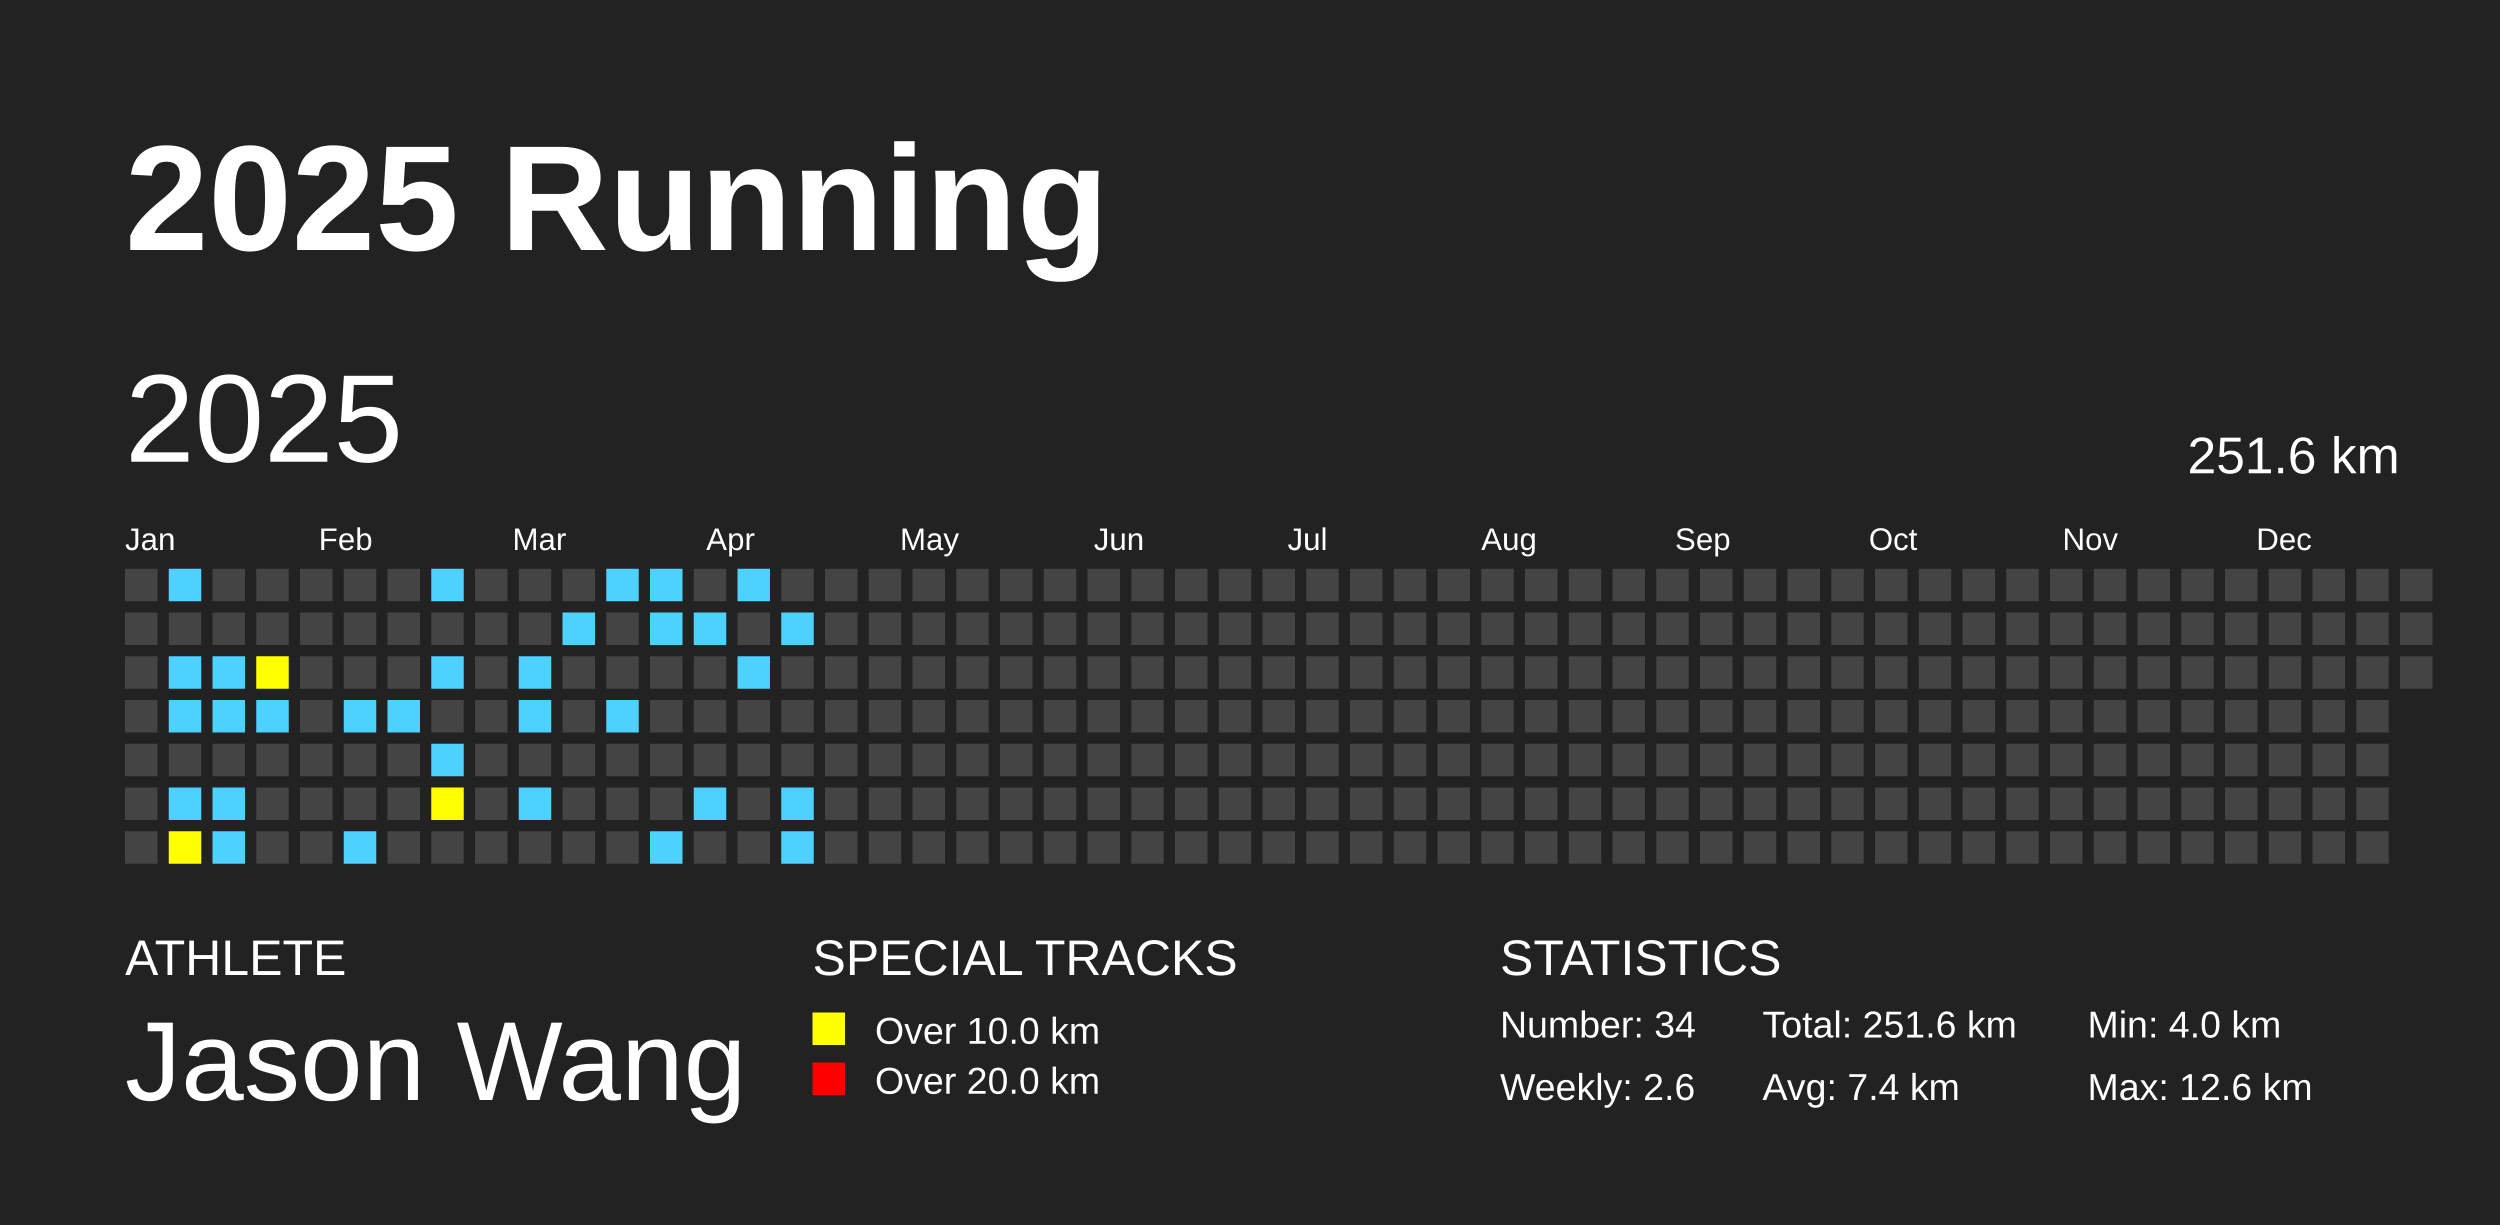
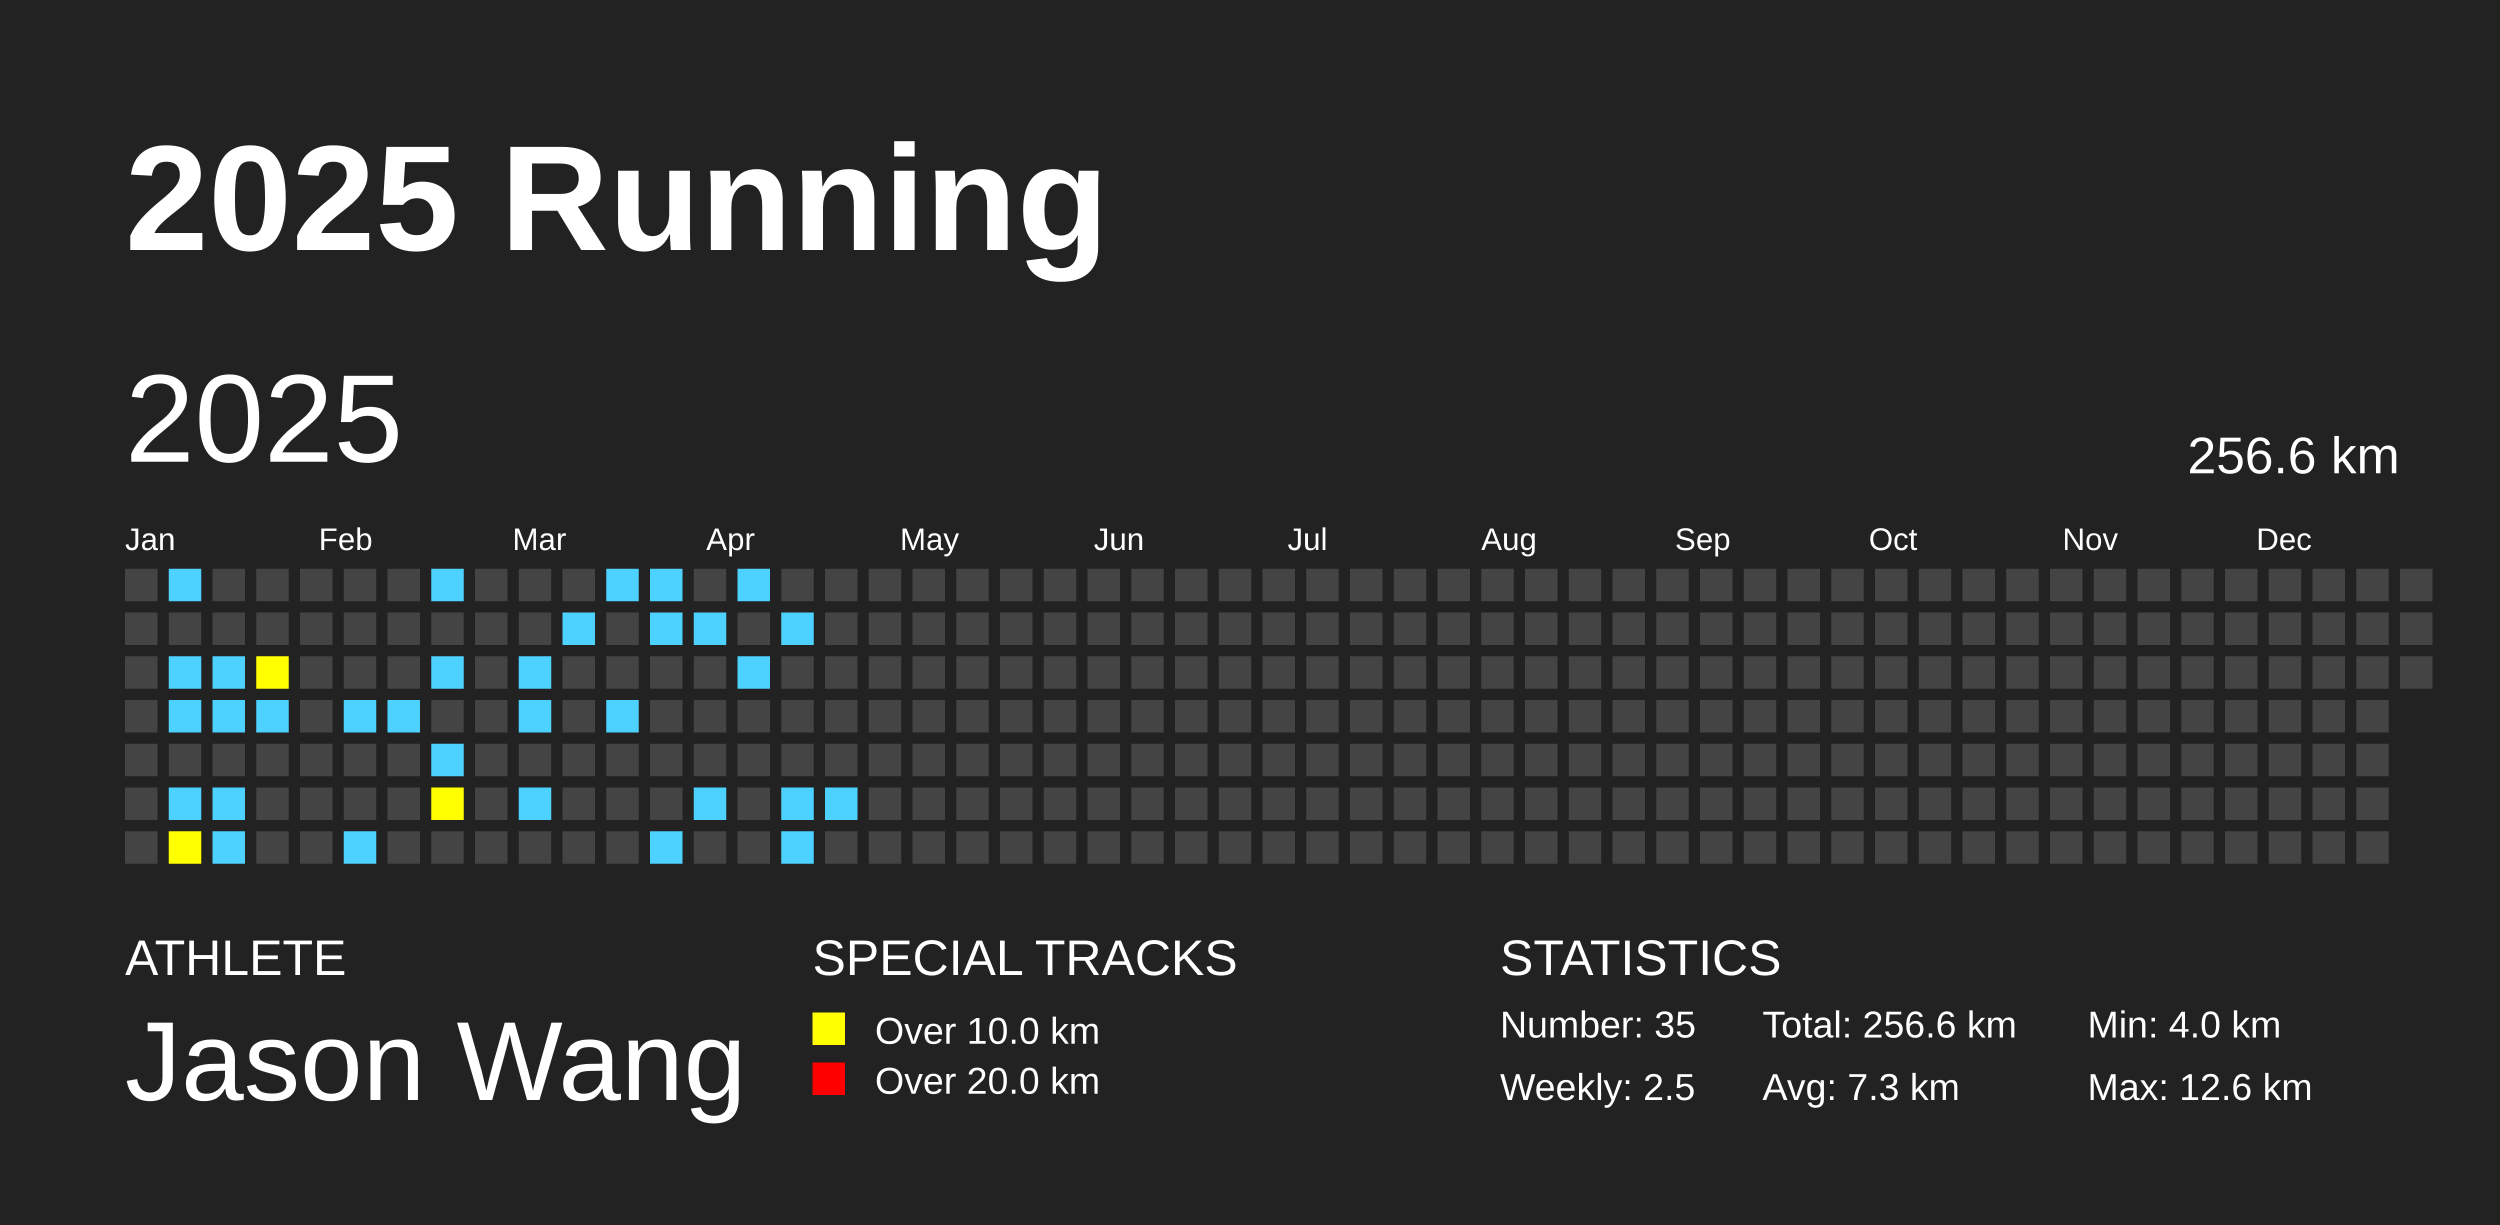
<svg xmlns="http://www.w3.org/2000/svg" baseProfile="full" height="98mm" version="1.1" viewBox="0,0,200,98" width="200mm">
  <defs />
  <rect fill="#222222" height="98" width="200" x="0" y="0" />
  <text fill="#FFFFFF" style="font-size:12px; font-family:Arial; font-weight:bold;" x="10" y="20">2025 Running</text>
  <text fill="#FFFFFF" style="font-size:4px; font-family:Arial" x="10" y="78">ATHLETE</text>
  <text fill="#FFFFFF" style="font-size:9px; font-family:Arial" x="10" y="88">Jason Wang</text>
  <text fill="#FFFFFF" style="font-size:4px; font-family:Arial" x="65" y="78">SPECIAL TRACKS</text>
  <rect fill="yellow" height="2.6" width="2.6" x="65" y="81" />
  <text fill="#FFFFFF" style="font-size:3px; font-family:Arial" x="70" y="83.5">Over 10.0 km</text>
  <rect fill="red" height="2.6" width="2.6" x="65" y="85" />
  <text fill="#FFFFFF" style="font-size:3px; font-family:Arial" x="70" y="87.5">Over 20.0 km</text>
  <text fill="#FFFFFF" style="font-size:4px; font-family:Arial" x="120" y="78">STATISTICS</text>
-   <text fill="#FFFFFF" style="font-size:3px; font-family:Arial" x="120" y="83">Number: 34</text>
-   <text fill="#FFFFFF" style="font-size:3px; font-family:Arial" x="120" y="88">Weekly: 2.6</text>
-   <text fill="#FFFFFF" style="font-size:3px; font-family:Arial" x="141" y="83">Total: 251.6 km</text>
-   <text fill="#FFFFFF" style="font-size:3px; font-family:Arial" x="141" y="88">Avg: 7.4 km</text>
+   <text fill="#FFFFFF" style="font-size:3px; font-family:Arial" x="120" y="83">Number: 35</text>
+   <text fill="#FFFFFF" style="font-size:3px; font-family:Arial" x="120" y="88">Weekly: 2.5</text>
+   <text fill="#FFFFFF" style="font-size:3px; font-family:Arial" x="141" y="83">Total: 256.6 km</text>
+   <text fill="#FFFFFF" style="font-size:3px; font-family:Arial" x="141" y="88">Avg: 7.3 km</text>
  <text fill="#FFFFFF" style="font-size:3px; font-family:Arial" x="167" y="83">Min: 4.0 km</text>
  <text fill="#FFFFFF" style="font-size:3px; font-family:Arial" x="167" y="88">Max: 12.6 km</text>
  <text dominant-baseline="hanging" fill="#FFFFFF" style="font-size:10.0px; font-family:Arial;" x="10" y="30">2025</text>
-   <text dominant-baseline="hanging" fill="#FFFFFF" style="font-size:4.125px; font-family:Arial;" x="175" y="35">251.6 km</text>
+   <text dominant-baseline="hanging" fill="#FFFFFF" style="font-size:4.125px; font-family:Arial;" x="175" y="35">256.6 km</text>
  <text fill="#FFFFFF" style="font-size:2.5px; font-family:Arial" x="10.0" y="44">Jan</text>
  <text fill="#FFFFFF" style="font-size:2.5px; font-family:Arial" x="25.5" y="44">Feb</text>
  <text fill="#FFFFFF" style="font-size:2.5px; font-family:Arial" x="41.0" y="44">Mar</text>
  <text fill="#FFFFFF" style="font-size:2.5px; font-family:Arial" x="56.5" y="44">Apr</text>
  <text fill="#FFFFFF" style="font-size:2.5px; font-family:Arial" x="72.0" y="44">May</text>
  <text fill="#FFFFFF" style="font-size:2.5px; font-family:Arial" x="87.5" y="44">Jun</text>
  <text fill="#FFFFFF" style="font-size:2.5px; font-family:Arial" x="103.0" y="44">Jul</text>
  <text fill="#FFFFFF" style="font-size:2.5px; font-family:Arial" x="118.5" y="44">Aug</text>
  <text fill="#FFFFFF" style="font-size:2.5px; font-family:Arial" x="134.0" y="44">Sep</text>
  <text fill="#FFFFFF" style="font-size:2.5px; font-family:Arial" x="149.5" y="44">Oct</text>
  <text fill="#FFFFFF" style="font-size:2.5px; font-family:Arial" x="165.0" y="44">Nov</text>
  <text fill="#FFFFFF" style="font-size:2.5px; font-family:Arial" x="180.5" y="44">Dec</text>
  <rect fill="#444444" height="2.6" width="2.6" x="10.0" y="45.5" />
  <rect fill="#444444" height="2.6" width="2.6" x="10.0" y="49.0" />
  <rect fill="#444444" height="2.6" width="2.6" x="10.0" y="52.5" />
  <rect fill="#444444" height="2.6" width="2.6" x="10.0" y="56.0" />
  <rect fill="#444444" height="2.6" width="2.6" x="10.0" y="59.5" />
  <rect fill="#444444" height="2.6" width="2.6" x="10.0" y="63.0" />
  <rect fill="#444444" height="2.6" width="2.6" x="10.0" y="66.5" />
  <rect fill="#4DD2FF" height="2.6" width="2.6" x="13.5" y="45.5" />
  <rect fill="#444444" height="2.6" width="2.6" x="13.5" y="49.0" />
  <rect fill="#4DD2FF" height="2.6" width="2.6" x="13.5" y="52.5" />
  <rect fill="#4DD2FF" height="2.6" width="2.6" x="13.5" y="56.0" />
  <rect fill="#444444" height="2.6" width="2.6" x="13.5" y="59.5" />
  <rect fill="#4DD2FF" height="2.6" width="2.6" x="13.5" y="63.0" />
  <rect fill="yellow" height="2.6" width="2.6" x="13.5" y="66.5" />
  <rect fill="#444444" height="2.6" width="2.6" x="17.0" y="45.5" />
  <rect fill="#444444" height="2.6" width="2.6" x="17.0" y="49.0" />
  <rect fill="#4DD2FF" height="2.6" width="2.6" x="17.0" y="52.5" />
  <rect fill="#4DD2FF" height="2.6" width="2.6" x="17.0" y="56.0" />
  <rect fill="#444444" height="2.6" width="2.6" x="17.0" y="59.5" />
  <rect fill="#4DD2FF" height="2.6" width="2.6" x="17.0" y="63.0" />
  <rect fill="#4DD2FF" height="2.6" width="2.6" x="17.0" y="66.5" />
  <rect fill="#444444" height="2.6" width="2.6" x="20.5" y="45.5" />
  <rect fill="#444444" height="2.6" width="2.6" x="20.5" y="49.0" />
  <rect fill="yellow" height="2.6" width="2.6" x="20.5" y="52.5" />
  <rect fill="#4DD2FF" height="2.6" width="2.6" x="20.5" y="56.0" />
  <rect fill="#444444" height="2.6" width="2.6" x="20.5" y="59.5" />
  <rect fill="#444444" height="2.6" width="2.6" x="20.5" y="63.0" />
  <rect fill="#444444" height="2.6" width="2.6" x="20.5" y="66.5" />
  <rect fill="#444444" height="2.6" width="2.6" x="24.0" y="45.5" />
  <rect fill="#444444" height="2.6" width="2.6" x="24.0" y="49.0" />
  <rect fill="#444444" height="2.6" width="2.6" x="24.0" y="52.5" />
  <rect fill="#444444" height="2.6" width="2.6" x="24.0" y="56.0" />
  <rect fill="#444444" height="2.6" width="2.6" x="24.0" y="59.5" />
  <rect fill="#444444" height="2.6" width="2.6" x="24.0" y="63.0" />
  <rect fill="#444444" height="2.6" width="2.6" x="24.0" y="66.5" />
  <rect fill="#444444" height="2.6" width="2.6" x="27.5" y="45.5" />
  <rect fill="#444444" height="2.6" width="2.6" x="27.5" y="49.0" />
  <rect fill="#444444" height="2.6" width="2.6" x="27.5" y="52.5" />
  <rect fill="#4DD2FF" height="2.6" width="2.6" x="27.5" y="56.0" />
  <rect fill="#444444" height="2.6" width="2.6" x="27.5" y="59.5" />
  <rect fill="#444444" height="2.6" width="2.6" x="27.5" y="63.0" />
  <rect fill="#4DD2FF" height="2.6" width="2.6" x="27.5" y="66.5" />
  <rect fill="#444444" height="2.6" width="2.6" x="31.0" y="45.5" />
  <rect fill="#444444" height="2.6" width="2.6" x="31.0" y="49.0" />
  <rect fill="#444444" height="2.6" width="2.6" x="31.0" y="52.5" />
  <rect fill="#4DD2FF" height="2.6" width="2.6" x="31.0" y="56.0" />
  <rect fill="#444444" height="2.6" width="2.6" x="31.0" y="59.5" />
  <rect fill="#444444" height="2.6" width="2.6" x="31.0" y="63.0" />
  <rect fill="#444444" height="2.6" width="2.6" x="31.0" y="66.5" />
  <rect fill="#4DD2FF" height="2.6" width="2.6" x="34.5" y="45.5" />
  <rect fill="#444444" height="2.6" width="2.6" x="34.5" y="49.0" />
  <rect fill="#4DD2FF" height="2.6" width="2.6" x="34.5" y="52.5" />
  <rect fill="#444444" height="2.6" width="2.6" x="34.5" y="56.0" />
  <rect fill="#4DD2FF" height="2.6" width="2.6" x="34.5" y="59.5" />
  <rect fill="yellow" height="2.6" width="2.6" x="34.5" y="63.0" />
  <rect fill="#444444" height="2.6" width="2.6" x="34.5" y="66.5" />
  <rect fill="#444444" height="2.6" width="2.6" x="38.0" y="45.5" />
  <rect fill="#444444" height="2.6" width="2.6" x="38.0" y="49.0" />
  <rect fill="#444444" height="2.6" width="2.6" x="38.0" y="52.5" />
  <rect fill="#444444" height="2.6" width="2.6" x="38.0" y="56.0" />
  <rect fill="#444444" height="2.6" width="2.6" x="38.0" y="59.5" />
  <rect fill="#444444" height="2.6" width="2.6" x="38.0" y="63.0" />
  <rect fill="#444444" height="2.6" width="2.6" x="38.0" y="66.5" />
  <rect fill="#444444" height="2.6" width="2.6" x="41.5" y="45.5" />
  <rect fill="#444444" height="2.6" width="2.6" x="41.5" y="49.0" />
  <rect fill="#4DD2FF" height="2.6" width="2.6" x="41.5" y="52.5" />
  <rect fill="#4DD2FF" height="2.6" width="2.6" x="41.5" y="56.0" />
  <rect fill="#444444" height="2.6" width="2.6" x="41.5" y="59.5" />
  <rect fill="#4DD2FF" height="2.6" width="2.6" x="41.5" y="63.0" />
  <rect fill="#444444" height="2.6" width="2.6" x="41.5" y="66.5" />
  <rect fill="#444444" height="2.6" width="2.6" x="45.0" y="45.5" />
  <rect fill="#4DD2FF" height="2.6" width="2.6" x="45.0" y="49.0" />
  <rect fill="#444444" height="2.6" width="2.6" x="45.0" y="52.5" />
  <rect fill="#444444" height="2.6" width="2.6" x="45.0" y="56.0" />
  <rect fill="#444444" height="2.6" width="2.6" x="45.0" y="59.5" />
  <rect fill="#444444" height="2.6" width="2.6" x="45.0" y="63.0" />
  <rect fill="#444444" height="2.6" width="2.6" x="45.0" y="66.5" />
  <rect fill="#4DD2FF" height="2.6" width="2.6" x="48.5" y="45.5" />
  <rect fill="#444444" height="2.6" width="2.6" x="48.5" y="49.0" />
  <rect fill="#444444" height="2.6" width="2.6" x="48.5" y="52.5" />
  <rect fill="#4DD2FF" height="2.6" width="2.6" x="48.5" y="56.0" />
  <rect fill="#444444" height="2.6" width="2.6" x="48.5" y="59.5" />
  <rect fill="#444444" height="2.6" width="2.6" x="48.5" y="63.0" />
  <rect fill="#444444" height="2.6" width="2.6" x="48.5" y="66.5" />
  <rect fill="#4DD2FF" height="2.6" width="2.6" x="52.0" y="45.5" />
  <rect fill="#4DD2FF" height="2.6" width="2.6" x="52.0" y="49.0" />
  <rect fill="#444444" height="2.6" width="2.6" x="52.0" y="52.5" />
  <rect fill="#444444" height="2.6" width="2.6" x="52.0" y="56.0" />
  <rect fill="#444444" height="2.6" width="2.6" x="52.0" y="59.5" />
  <rect fill="#444444" height="2.6" width="2.6" x="52.0" y="63.0" />
  <rect fill="#4DD2FF" height="2.6" width="2.6" x="52.0" y="66.5" />
  <rect fill="#444444" height="2.6" width="2.6" x="55.5" y="45.5" />
  <rect fill="#4DD2FF" height="2.6" width="2.6" x="55.5" y="49.0" />
  <rect fill="#444444" height="2.6" width="2.6" x="55.5" y="52.5" />
  <rect fill="#444444" height="2.6" width="2.6" x="55.5" y="56.0" />
  <rect fill="#444444" height="2.6" width="2.6" x="55.5" y="59.5" />
  <rect fill="#4DD2FF" height="2.6" width="2.6" x="55.5" y="63.0" />
  <rect fill="#444444" height="2.6" width="2.6" x="55.5" y="66.5" />
  <rect fill="#4DD2FF" height="2.6" width="2.6" x="59.0" y="45.5" />
  <rect fill="#444444" height="2.6" width="2.6" x="59.0" y="49.0" />
  <rect fill="#4DD2FF" height="2.6" width="2.6" x="59.0" y="52.5" />
  <rect fill="#444444" height="2.6" width="2.6" x="59.0" y="56.0" />
  <rect fill="#444444" height="2.6" width="2.6" x="59.0" y="59.5" />
  <rect fill="#444444" height="2.6" width="2.6" x="59.0" y="63.0" />
  <rect fill="#444444" height="2.6" width="2.6" x="59.0" y="66.5" />
  <rect fill="#444444" height="2.6" width="2.6" x="62.5" y="45.5" />
  <rect fill="#4DD2FF" height="2.6" width="2.6" x="62.5" y="49.0" />
  <rect fill="#444444" height="2.6" width="2.6" x="62.5" y="52.5" />
  <rect fill="#444444" height="2.6" width="2.6" x="62.5" y="56.0" />
  <rect fill="#444444" height="2.6" width="2.6" x="62.5" y="59.5" />
  <rect fill="#4DD2FF" height="2.6" width="2.6" x="62.5" y="63.0" />
  <rect fill="#4DD2FF" height="2.6" width="2.6" x="62.5" y="66.5" />
  <rect fill="#444444" height="2.6" width="2.6" x="66.0" y="45.5" />
  <rect fill="#444444" height="2.6" width="2.6" x="66.0" y="49.0" />
  <rect fill="#444444" height="2.6" width="2.6" x="66.0" y="52.5" />
  <rect fill="#444444" height="2.6" width="2.6" x="66.0" y="56.0" />
  <rect fill="#444444" height="2.6" width="2.6" x="66.0" y="59.5" />
-   <rect fill="#444444" height="2.6" width="2.6" x="66.0" y="63.0" />
+   <rect fill="#4DD2FF" height="2.6" width="2.6" x="66.0" y="63.0" />
  <rect fill="#444444" height="2.6" width="2.6" x="66.0" y="66.5" />
  <rect fill="#444444" height="2.6" width="2.6" x="69.5" y="45.5" />
  <rect fill="#444444" height="2.6" width="2.6" x="69.5" y="49.0" />
  <rect fill="#444444" height="2.6" width="2.6" x="69.5" y="52.5" />
  <rect fill="#444444" height="2.6" width="2.6" x="69.5" y="56.0" />
  <rect fill="#444444" height="2.6" width="2.6" x="69.5" y="59.5" />
  <rect fill="#444444" height="2.6" width="2.6" x="69.5" y="63.0" />
  <rect fill="#444444" height="2.6" width="2.6" x="69.5" y="66.5" />
  <rect fill="#444444" height="2.6" width="2.6" x="73.0" y="45.5" />
  <rect fill="#444444" height="2.6" width="2.6" x="73.0" y="49.0" />
  <rect fill="#444444" height="2.6" width="2.6" x="73.0" y="52.5" />
  <rect fill="#444444" height="2.6" width="2.6" x="73.0" y="56.0" />
  <rect fill="#444444" height="2.6" width="2.6" x="73.0" y="59.5" />
  <rect fill="#444444" height="2.6" width="2.6" x="73.0" y="63.0" />
  <rect fill="#444444" height="2.6" width="2.6" x="73.0" y="66.5" />
  <rect fill="#444444" height="2.6" width="2.6" x="76.5" y="45.5" />
  <rect fill="#444444" height="2.6" width="2.6" x="76.5" y="49.0" />
  <rect fill="#444444" height="2.6" width="2.6" x="76.5" y="52.5" />
  <rect fill="#444444" height="2.6" width="2.6" x="76.5" y="56.0" />
  <rect fill="#444444" height="2.6" width="2.6" x="76.5" y="59.5" />
  <rect fill="#444444" height="2.6" width="2.6" x="76.5" y="63.0" />
  <rect fill="#444444" height="2.6" width="2.6" x="76.5" y="66.5" />
  <rect fill="#444444" height="2.6" width="2.6" x="80.0" y="45.5" />
  <rect fill="#444444" height="2.6" width="2.6" x="80.0" y="49.0" />
  <rect fill="#444444" height="2.6" width="2.6" x="80.0" y="52.5" />
  <rect fill="#444444" height="2.6" width="2.6" x="80.0" y="56.0" />
  <rect fill="#444444" height="2.6" width="2.6" x="80.0" y="59.5" />
  <rect fill="#444444" height="2.6" width="2.6" x="80.0" y="63.0" />
  <rect fill="#444444" height="2.6" width="2.6" x="80.0" y="66.5" />
  <rect fill="#444444" height="2.6" width="2.6" x="83.5" y="45.5" />
  <rect fill="#444444" height="2.6" width="2.6" x="83.5" y="49.0" />
  <rect fill="#444444" height="2.6" width="2.6" x="83.5" y="52.5" />
  <rect fill="#444444" height="2.6" width="2.6" x="83.5" y="56.0" />
  <rect fill="#444444" height="2.6" width="2.6" x="83.5" y="59.5" />
  <rect fill="#444444" height="2.6" width="2.6" x="83.5" y="63.0" />
  <rect fill="#444444" height="2.6" width="2.6" x="83.5" y="66.5" />
  <rect fill="#444444" height="2.6" width="2.6" x="87.0" y="45.5" />
  <rect fill="#444444" height="2.6" width="2.6" x="87.0" y="49.0" />
  <rect fill="#444444" height="2.6" width="2.6" x="87.0" y="52.5" />
  <rect fill="#444444" height="2.6" width="2.6" x="87.0" y="56.0" />
  <rect fill="#444444" height="2.6" width="2.6" x="87.0" y="59.5" />
  <rect fill="#444444" height="2.6" width="2.6" x="87.0" y="63.0" />
  <rect fill="#444444" height="2.6" width="2.6" x="87.0" y="66.5" />
  <rect fill="#444444" height="2.6" width="2.6" x="90.5" y="45.5" />
  <rect fill="#444444" height="2.6" width="2.6" x="90.5" y="49.0" />
  <rect fill="#444444" height="2.6" width="2.6" x="90.5" y="52.5" />
  <rect fill="#444444" height="2.6" width="2.6" x="90.5" y="56.0" />
  <rect fill="#444444" height="2.6" width="2.6" x="90.5" y="59.5" />
  <rect fill="#444444" height="2.6" width="2.6" x="90.5" y="63.0" />
  <rect fill="#444444" height="2.6" width="2.6" x="90.5" y="66.5" />
  <rect fill="#444444" height="2.6" width="2.6" x="94.0" y="45.5" />
  <rect fill="#444444" height="2.6" width="2.6" x="94.0" y="49.0" />
  <rect fill="#444444" height="2.6" width="2.6" x="94.0" y="52.5" />
  <rect fill="#444444" height="2.6" width="2.6" x="94.0" y="56.0" />
  <rect fill="#444444" height="2.6" width="2.6" x="94.0" y="59.5" />
  <rect fill="#444444" height="2.6" width="2.6" x="94.0" y="63.0" />
  <rect fill="#444444" height="2.6" width="2.6" x="94.0" y="66.5" />
  <rect fill="#444444" height="2.6" width="2.6" x="97.5" y="45.5" />
  <rect fill="#444444" height="2.6" width="2.6" x="97.5" y="49.0" />
  <rect fill="#444444" height="2.6" width="2.6" x="97.5" y="52.5" />
  <rect fill="#444444" height="2.6" width="2.6" x="97.5" y="56.0" />
  <rect fill="#444444" height="2.6" width="2.6" x="97.5" y="59.5" />
  <rect fill="#444444" height="2.6" width="2.6" x="97.5" y="63.0" />
  <rect fill="#444444" height="2.6" width="2.6" x="97.5" y="66.5" />
  <rect fill="#444444" height="2.6" width="2.6" x="101.0" y="45.5" />
  <rect fill="#444444" height="2.6" width="2.6" x="101.0" y="49.0" />
  <rect fill="#444444" height="2.6" width="2.6" x="101.0" y="52.5" />
  <rect fill="#444444" height="2.6" width="2.6" x="101.0" y="56.0" />
  <rect fill="#444444" height="2.6" width="2.6" x="101.0" y="59.5" />
  <rect fill="#444444" height="2.6" width="2.6" x="101.0" y="63.0" />
  <rect fill="#444444" height="2.6" width="2.6" x="101.0" y="66.5" />
  <rect fill="#444444" height="2.6" width="2.6" x="104.5" y="45.5" />
  <rect fill="#444444" height="2.6" width="2.6" x="104.5" y="49.0" />
  <rect fill="#444444" height="2.6" width="2.6" x="104.5" y="52.5" />
  <rect fill="#444444" height="2.6" width="2.6" x="104.5" y="56.0" />
  <rect fill="#444444" height="2.6" width="2.6" x="104.5" y="59.5" />
  <rect fill="#444444" height="2.6" width="2.6" x="104.5" y="63.0" />
  <rect fill="#444444" height="2.6" width="2.6" x="104.5" y="66.5" />
  <rect fill="#444444" height="2.6" width="2.6" x="108.0" y="45.5" />
  <rect fill="#444444" height="2.6" width="2.6" x="108.0" y="49.0" />
  <rect fill="#444444" height="2.6" width="2.6" x="108.0" y="52.5" />
  <rect fill="#444444" height="2.6" width="2.6" x="108.0" y="56.0" />
  <rect fill="#444444" height="2.6" width="2.6" x="108.0" y="59.5" />
  <rect fill="#444444" height="2.6" width="2.6" x="108.0" y="63.0" />
  <rect fill="#444444" height="2.6" width="2.6" x="108.0" y="66.5" />
  <rect fill="#444444" height="2.6" width="2.6" x="111.5" y="45.5" />
  <rect fill="#444444" height="2.6" width="2.6" x="111.5" y="49.0" />
  <rect fill="#444444" height="2.6" width="2.6" x="111.5" y="52.5" />
  <rect fill="#444444" height="2.6" width="2.6" x="111.5" y="56.0" />
  <rect fill="#444444" height="2.6" width="2.6" x="111.5" y="59.5" />
  <rect fill="#444444" height="2.6" width="2.6" x="111.5" y="63.0" />
  <rect fill="#444444" height="2.6" width="2.6" x="111.5" y="66.5" />
  <rect fill="#444444" height="2.6" width="2.6" x="115.0" y="45.5" />
  <rect fill="#444444" height="2.6" width="2.6" x="115.0" y="49.0" />
  <rect fill="#444444" height="2.6" width="2.6" x="115.0" y="52.5" />
  <rect fill="#444444" height="2.6" width="2.6" x="115.0" y="56.0" />
  <rect fill="#444444" height="2.6" width="2.6" x="115.0" y="59.5" />
  <rect fill="#444444" height="2.6" width="2.6" x="115.0" y="63.0" />
  <rect fill="#444444" height="2.6" width="2.6" x="115.0" y="66.5" />
  <rect fill="#444444" height="2.6" width="2.6" x="118.5" y="45.5" />
  <rect fill="#444444" height="2.6" width="2.6" x="118.5" y="49.0" />
  <rect fill="#444444" height="2.6" width="2.6" x="118.5" y="52.5" />
  <rect fill="#444444" height="2.6" width="2.6" x="118.5" y="56.0" />
  <rect fill="#444444" height="2.6" width="2.6" x="118.5" y="59.5" />
  <rect fill="#444444" height="2.6" width="2.6" x="118.5" y="63.0" />
  <rect fill="#444444" height="2.6" width="2.6" x="118.5" y="66.5" />
  <rect fill="#444444" height="2.6" width="2.6" x="122.0" y="45.5" />
  <rect fill="#444444" height="2.6" width="2.6" x="122.0" y="49.0" />
  <rect fill="#444444" height="2.6" width="2.6" x="122.0" y="52.5" />
  <rect fill="#444444" height="2.6" width="2.6" x="122.0" y="56.0" />
  <rect fill="#444444" height="2.6" width="2.6" x="122.0" y="59.5" />
  <rect fill="#444444" height="2.6" width="2.6" x="122.0" y="63.0" />
  <rect fill="#444444" height="2.6" width="2.6" x="122.0" y="66.5" />
  <rect fill="#444444" height="2.6" width="2.6" x="125.5" y="45.5" />
  <rect fill="#444444" height="2.6" width="2.6" x="125.5" y="49.0" />
  <rect fill="#444444" height="2.6" width="2.6" x="125.5" y="52.5" />
  <rect fill="#444444" height="2.6" width="2.6" x="125.5" y="56.0" />
  <rect fill="#444444" height="2.6" width="2.6" x="125.5" y="59.5" />
  <rect fill="#444444" height="2.6" width="2.6" x="125.5" y="63.0" />
  <rect fill="#444444" height="2.6" width="2.6" x="125.5" y="66.5" />
  <rect fill="#444444" height="2.6" width="2.6" x="129.0" y="45.5" />
  <rect fill="#444444" height="2.6" width="2.6" x="129.0" y="49.0" />
  <rect fill="#444444" height="2.6" width="2.6" x="129.0" y="52.5" />
  <rect fill="#444444" height="2.6" width="2.6" x="129.0" y="56.0" />
  <rect fill="#444444" height="2.6" width="2.6" x="129.0" y="59.5" />
  <rect fill="#444444" height="2.6" width="2.6" x="129.0" y="63.0" />
  <rect fill="#444444" height="2.6" width="2.6" x="129.0" y="66.5" />
  <rect fill="#444444" height="2.6" width="2.6" x="132.5" y="45.5" />
  <rect fill="#444444" height="2.6" width="2.6" x="132.5" y="49.0" />
  <rect fill="#444444" height="2.6" width="2.6" x="132.5" y="52.5" />
  <rect fill="#444444" height="2.6" width="2.6" x="132.5" y="56.0" />
  <rect fill="#444444" height="2.6" width="2.6" x="132.5" y="59.5" />
  <rect fill="#444444" height="2.6" width="2.6" x="132.5" y="63.0" />
  <rect fill="#444444" height="2.6" width="2.6" x="132.5" y="66.5" />
  <rect fill="#444444" height="2.6" width="2.6" x="136.0" y="45.5" />
  <rect fill="#444444" height="2.6" width="2.6" x="136.0" y="49.0" />
  <rect fill="#444444" height="2.6" width="2.6" x="136.0" y="52.5" />
  <rect fill="#444444" height="2.6" width="2.6" x="136.0" y="56.0" />
  <rect fill="#444444" height="2.6" width="2.6" x="136.0" y="59.5" />
  <rect fill="#444444" height="2.6" width="2.6" x="136.0" y="63.0" />
  <rect fill="#444444" height="2.6" width="2.6" x="136.0" y="66.5" />
  <rect fill="#444444" height="2.6" width="2.6" x="139.5" y="45.5" />
  <rect fill="#444444" height="2.6" width="2.6" x="139.5" y="49.0" />
  <rect fill="#444444" height="2.6" width="2.6" x="139.5" y="52.5" />
  <rect fill="#444444" height="2.6" width="2.6" x="139.5" y="56.0" />
  <rect fill="#444444" height="2.6" width="2.6" x="139.5" y="59.5" />
  <rect fill="#444444" height="2.6" width="2.6" x="139.5" y="63.0" />
  <rect fill="#444444" height="2.6" width="2.6" x="139.5" y="66.5" />
  <rect fill="#444444" height="2.6" width="2.6" x="143.0" y="45.5" />
  <rect fill="#444444" height="2.6" width="2.6" x="143.0" y="49.0" />
  <rect fill="#444444" height="2.6" width="2.6" x="143.0" y="52.5" />
  <rect fill="#444444" height="2.6" width="2.6" x="143.0" y="56.0" />
  <rect fill="#444444" height="2.6" width="2.6" x="143.0" y="59.5" />
  <rect fill="#444444" height="2.6" width="2.6" x="143.0" y="63.0" />
  <rect fill="#444444" height="2.6" width="2.6" x="143.0" y="66.5" />
  <rect fill="#444444" height="2.6" width="2.6" x="146.5" y="45.5" />
  <rect fill="#444444" height="2.6" width="2.6" x="146.5" y="49.0" />
  <rect fill="#444444" height="2.6" width="2.6" x="146.5" y="52.5" />
  <rect fill="#444444" height="2.6" width="2.6" x="146.5" y="56.0" />
  <rect fill="#444444" height="2.6" width="2.6" x="146.5" y="59.5" />
  <rect fill="#444444" height="2.6" width="2.6" x="146.5" y="63.0" />
  <rect fill="#444444" height="2.6" width="2.6" x="146.5" y="66.5" />
  <rect fill="#444444" height="2.6" width="2.6" x="150.0" y="45.5" />
  <rect fill="#444444" height="2.6" width="2.6" x="150.0" y="49.0" />
  <rect fill="#444444" height="2.6" width="2.6" x="150.0" y="52.5" />
  <rect fill="#444444" height="2.6" width="2.6" x="150.0" y="56.0" />
  <rect fill="#444444" height="2.6" width="2.6" x="150.0" y="59.5" />
  <rect fill="#444444" height="2.6" width="2.6" x="150.0" y="63.0" />
  <rect fill="#444444" height="2.6" width="2.6" x="150.0" y="66.5" />
  <rect fill="#444444" height="2.6" width="2.6" x="153.5" y="45.5" />
  <rect fill="#444444" height="2.6" width="2.6" x="153.5" y="49.0" />
  <rect fill="#444444" height="2.6" width="2.6" x="153.5" y="52.5" />
  <rect fill="#444444" height="2.6" width="2.6" x="153.5" y="56.0" />
  <rect fill="#444444" height="2.6" width="2.6" x="153.5" y="59.5" />
  <rect fill="#444444" height="2.6" width="2.6" x="153.5" y="63.0" />
  <rect fill="#444444" height="2.6" width="2.6" x="153.5" y="66.5" />
  <rect fill="#444444" height="2.6" width="2.6" x="157.0" y="45.5" />
  <rect fill="#444444" height="2.6" width="2.6" x="157.0" y="49.0" />
  <rect fill="#444444" height="2.6" width="2.6" x="157.0" y="52.5" />
  <rect fill="#444444" height="2.6" width="2.6" x="157.0" y="56.0" />
  <rect fill="#444444" height="2.6" width="2.6" x="157.0" y="59.5" />
  <rect fill="#444444" height="2.6" width="2.6" x="157.0" y="63.0" />
  <rect fill="#444444" height="2.6" width="2.6" x="157.0" y="66.5" />
  <rect fill="#444444" height="2.6" width="2.6" x="160.5" y="45.5" />
  <rect fill="#444444" height="2.6" width="2.6" x="160.5" y="49.0" />
  <rect fill="#444444" height="2.6" width="2.6" x="160.5" y="52.5" />
  <rect fill="#444444" height="2.6" width="2.6" x="160.5" y="56.0" />
  <rect fill="#444444" height="2.6" width="2.6" x="160.5" y="59.5" />
  <rect fill="#444444" height="2.6" width="2.6" x="160.5" y="63.0" />
  <rect fill="#444444" height="2.6" width="2.6" x="160.5" y="66.5" />
  <rect fill="#444444" height="2.6" width="2.6" x="164.0" y="45.5" />
  <rect fill="#444444" height="2.6" width="2.6" x="164.0" y="49.0" />
  <rect fill="#444444" height="2.6" width="2.6" x="164.0" y="52.5" />
  <rect fill="#444444" height="2.6" width="2.6" x="164.0" y="56.0" />
  <rect fill="#444444" height="2.6" width="2.6" x="164.0" y="59.5" />
  <rect fill="#444444" height="2.6" width="2.6" x="164.0" y="63.0" />
  <rect fill="#444444" height="2.6" width="2.6" x="164.0" y="66.5" />
  <rect fill="#444444" height="2.6" width="2.6" x="167.5" y="45.5" />
  <rect fill="#444444" height="2.6" width="2.6" x="167.5" y="49.0" />
  <rect fill="#444444" height="2.6" width="2.6" x="167.5" y="52.5" />
  <rect fill="#444444" height="2.6" width="2.6" x="167.5" y="56.0" />
  <rect fill="#444444" height="2.6" width="2.6" x="167.5" y="59.5" />
  <rect fill="#444444" height="2.6" width="2.6" x="167.5" y="63.0" />
  <rect fill="#444444" height="2.6" width="2.6" x="167.5" y="66.5" />
  <rect fill="#444444" height="2.6" width="2.6" x="171.0" y="45.5" />
  <rect fill="#444444" height="2.6" width="2.6" x="171.0" y="49.0" />
  <rect fill="#444444" height="2.6" width="2.6" x="171.0" y="52.5" />
  <rect fill="#444444" height="2.6" width="2.6" x="171.0" y="56.0" />
  <rect fill="#444444" height="2.6" width="2.6" x="171.0" y="59.5" />
  <rect fill="#444444" height="2.6" width="2.6" x="171.0" y="63.0" />
  <rect fill="#444444" height="2.6" width="2.6" x="171.0" y="66.5" />
  <rect fill="#444444" height="2.6" width="2.6" x="174.5" y="45.5" />
  <rect fill="#444444" height="2.6" width="2.6" x="174.5" y="49.0" />
  <rect fill="#444444" height="2.6" width="2.6" x="174.5" y="52.5" />
  <rect fill="#444444" height="2.6" width="2.6" x="174.5" y="56.0" />
  <rect fill="#444444" height="2.6" width="2.6" x="174.5" y="59.5" />
  <rect fill="#444444" height="2.6" width="2.6" x="174.5" y="63.0" />
  <rect fill="#444444" height="2.6" width="2.6" x="174.5" y="66.5" />
  <rect fill="#444444" height="2.6" width="2.6" x="178.0" y="45.5" />
  <rect fill="#444444" height="2.6" width="2.6" x="178.0" y="49.0" />
  <rect fill="#444444" height="2.6" width="2.6" x="178.0" y="52.5" />
  <rect fill="#444444" height="2.6" width="2.6" x="178.0" y="56.0" />
  <rect fill="#444444" height="2.6" width="2.6" x="178.0" y="59.5" />
  <rect fill="#444444" height="2.6" width="2.6" x="178.0" y="63.0" />
  <rect fill="#444444" height="2.6" width="2.6" x="178.0" y="66.5" />
  <rect fill="#444444" height="2.6" width="2.6" x="181.5" y="45.5" />
  <rect fill="#444444" height="2.6" width="2.6" x="181.5" y="49.0" />
  <rect fill="#444444" height="2.6" width="2.6" x="181.5" y="52.5" />
  <rect fill="#444444" height="2.6" width="2.6" x="181.5" y="56.0" />
  <rect fill="#444444" height="2.6" width="2.6" x="181.5" y="59.5" />
  <rect fill="#444444" height="2.6" width="2.6" x="181.5" y="63.0" />
  <rect fill="#444444" height="2.6" width="2.6" x="181.5" y="66.5" />
  <rect fill="#444444" height="2.6" width="2.6" x="185.0" y="45.5" />
  <rect fill="#444444" height="2.6" width="2.6" x="185.0" y="49.0" />
  <rect fill="#444444" height="2.6" width="2.6" x="185.0" y="52.5" />
  <rect fill="#444444" height="2.6" width="2.6" x="185.0" y="56.0" />
  <rect fill="#444444" height="2.6" width="2.6" x="185.0" y="59.5" />
  <rect fill="#444444" height="2.6" width="2.6" x="185.0" y="63.0" />
  <rect fill="#444444" height="2.6" width="2.6" x="185.0" y="66.5" />
  <rect fill="#444444" height="2.6" width="2.6" x="188.5" y="45.5" />
  <rect fill="#444444" height="2.6" width="2.6" x="188.5" y="49.0" />
  <rect fill="#444444" height="2.6" width="2.6" x="188.5" y="52.5" />
  <rect fill="#444444" height="2.6" width="2.6" x="188.5" y="56.0" />
  <rect fill="#444444" height="2.6" width="2.6" x="188.5" y="59.5" />
  <rect fill="#444444" height="2.6" width="2.6" x="188.5" y="63.0" />
  <rect fill="#444444" height="2.6" width="2.6" x="188.5" y="66.5" />
  <rect fill="#444444" height="2.6" width="2.6" x="192.0" y="45.5" />
  <rect fill="#444444" height="2.6" width="2.6" x="192.0" y="49.0" />
  <rect fill="#444444" height="2.6" width="2.6" x="192.0" y="52.5" />
</svg>
